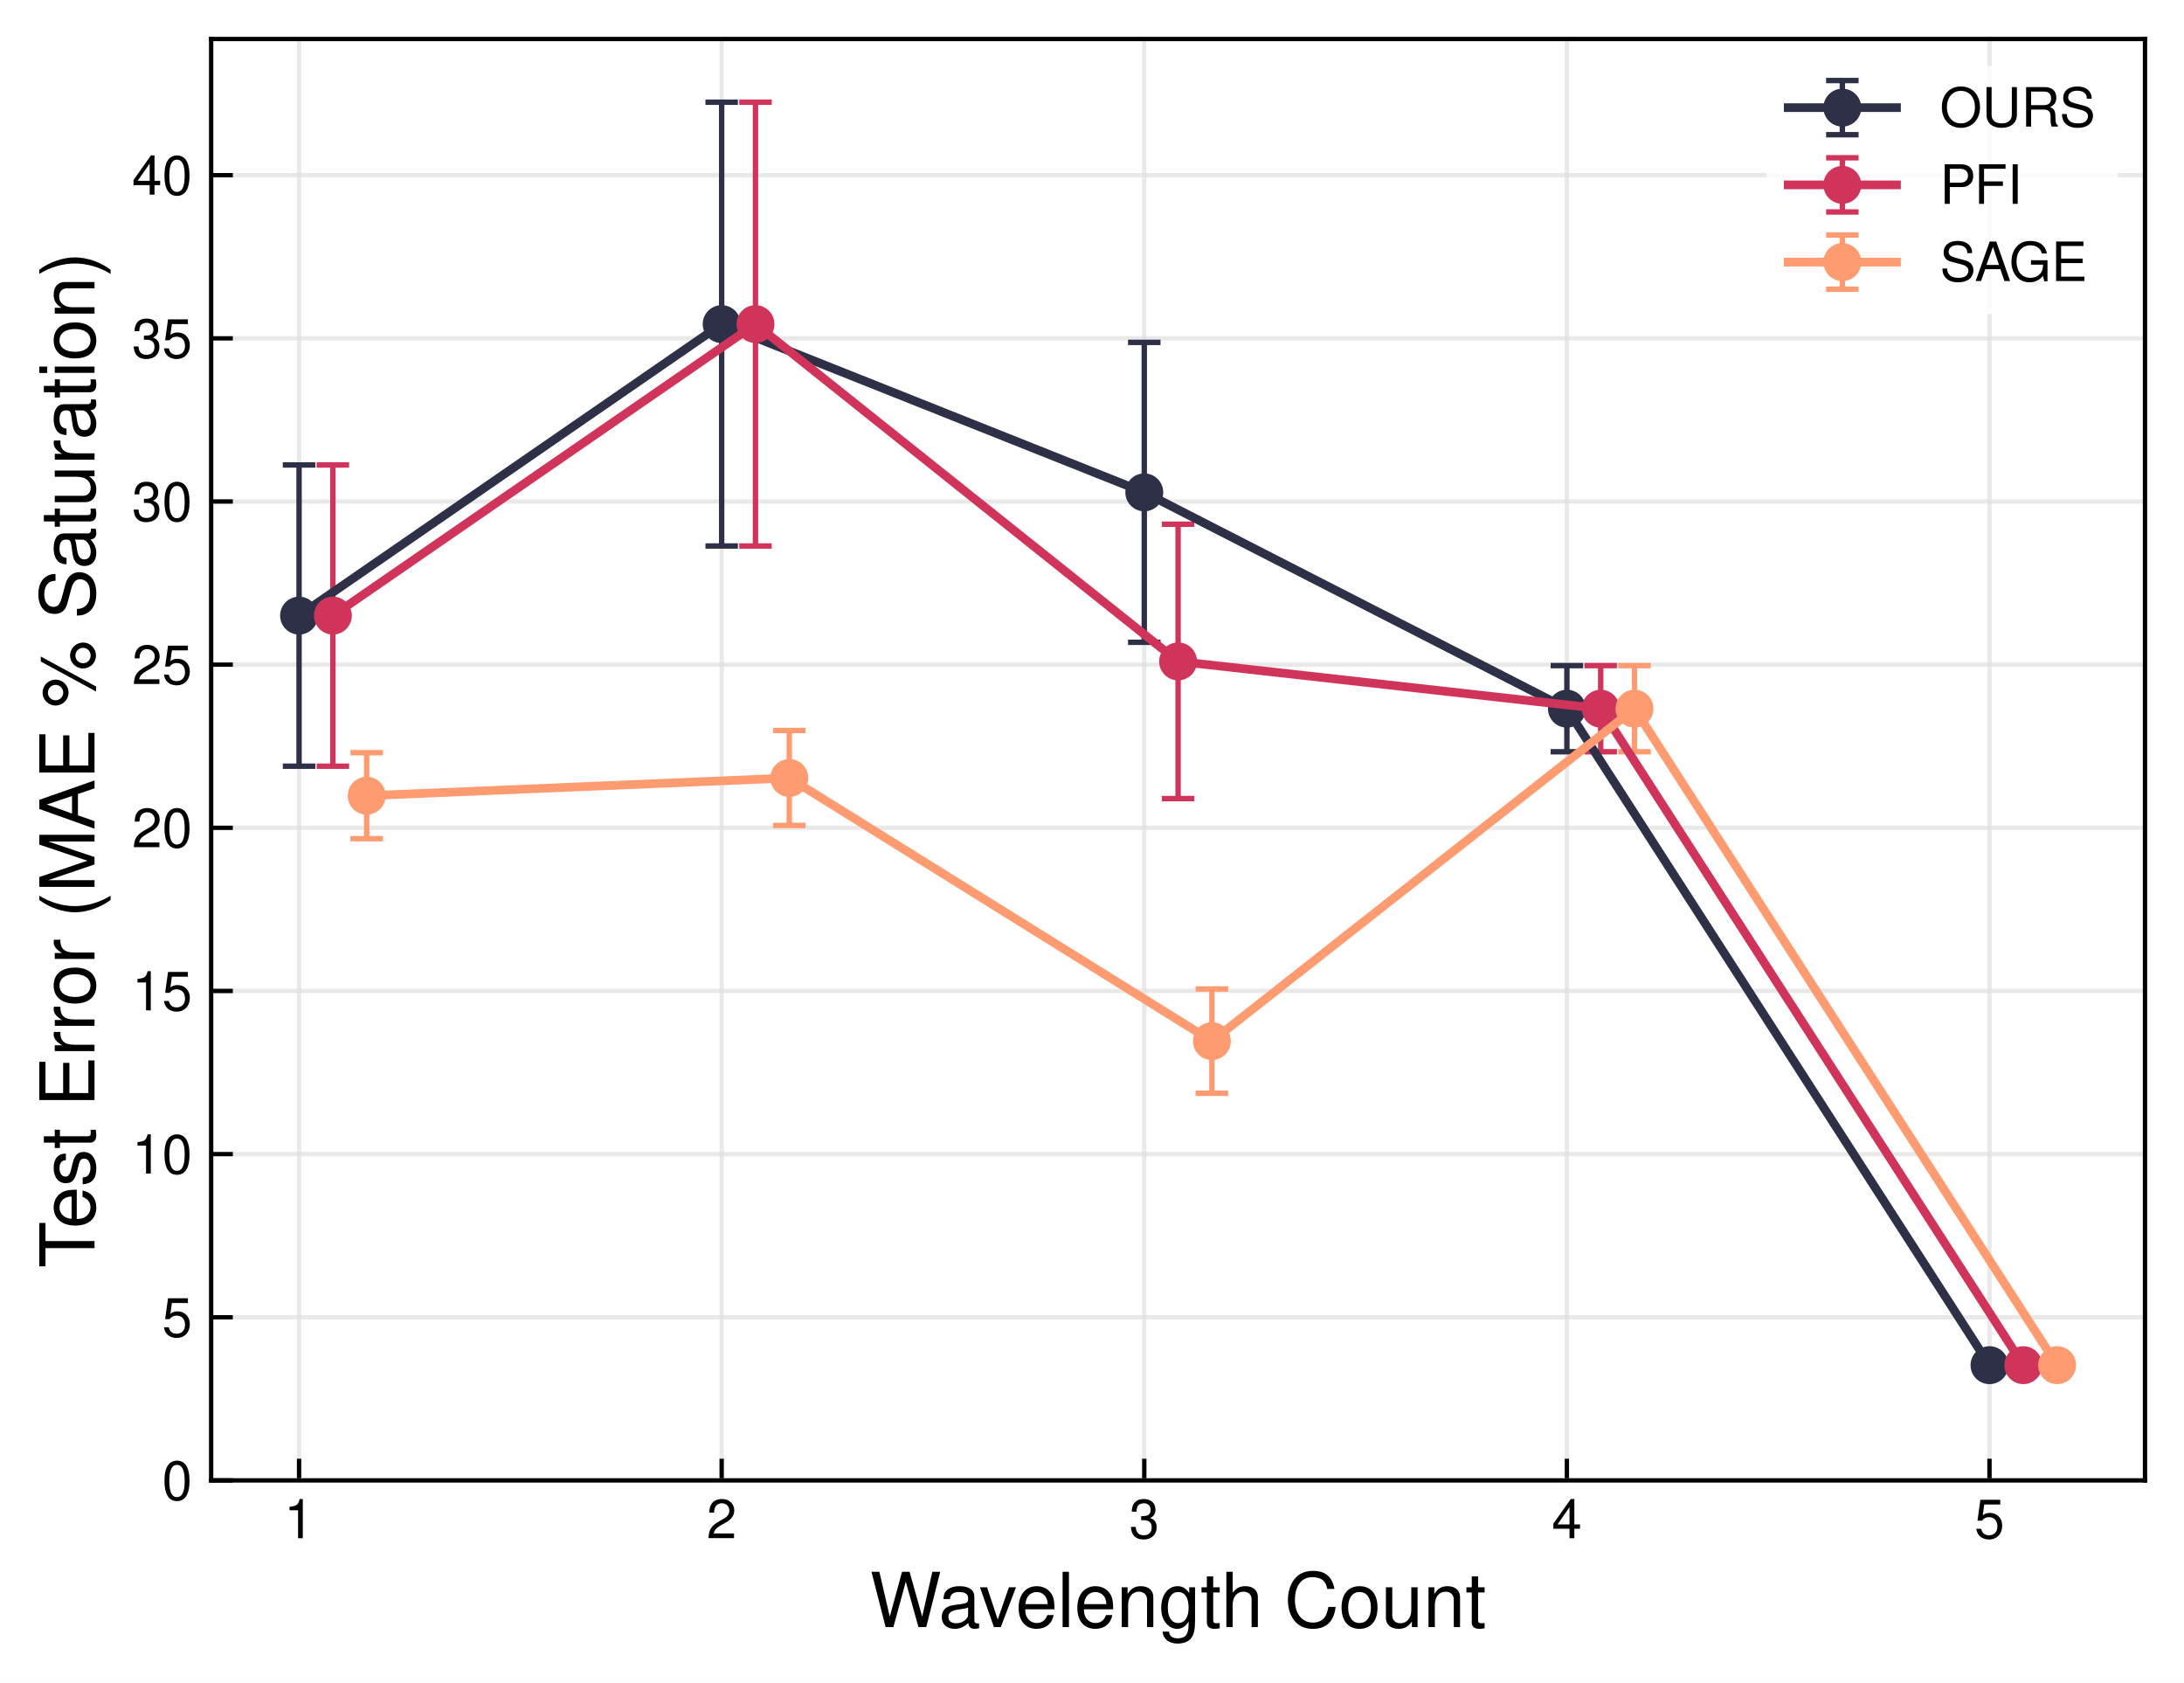
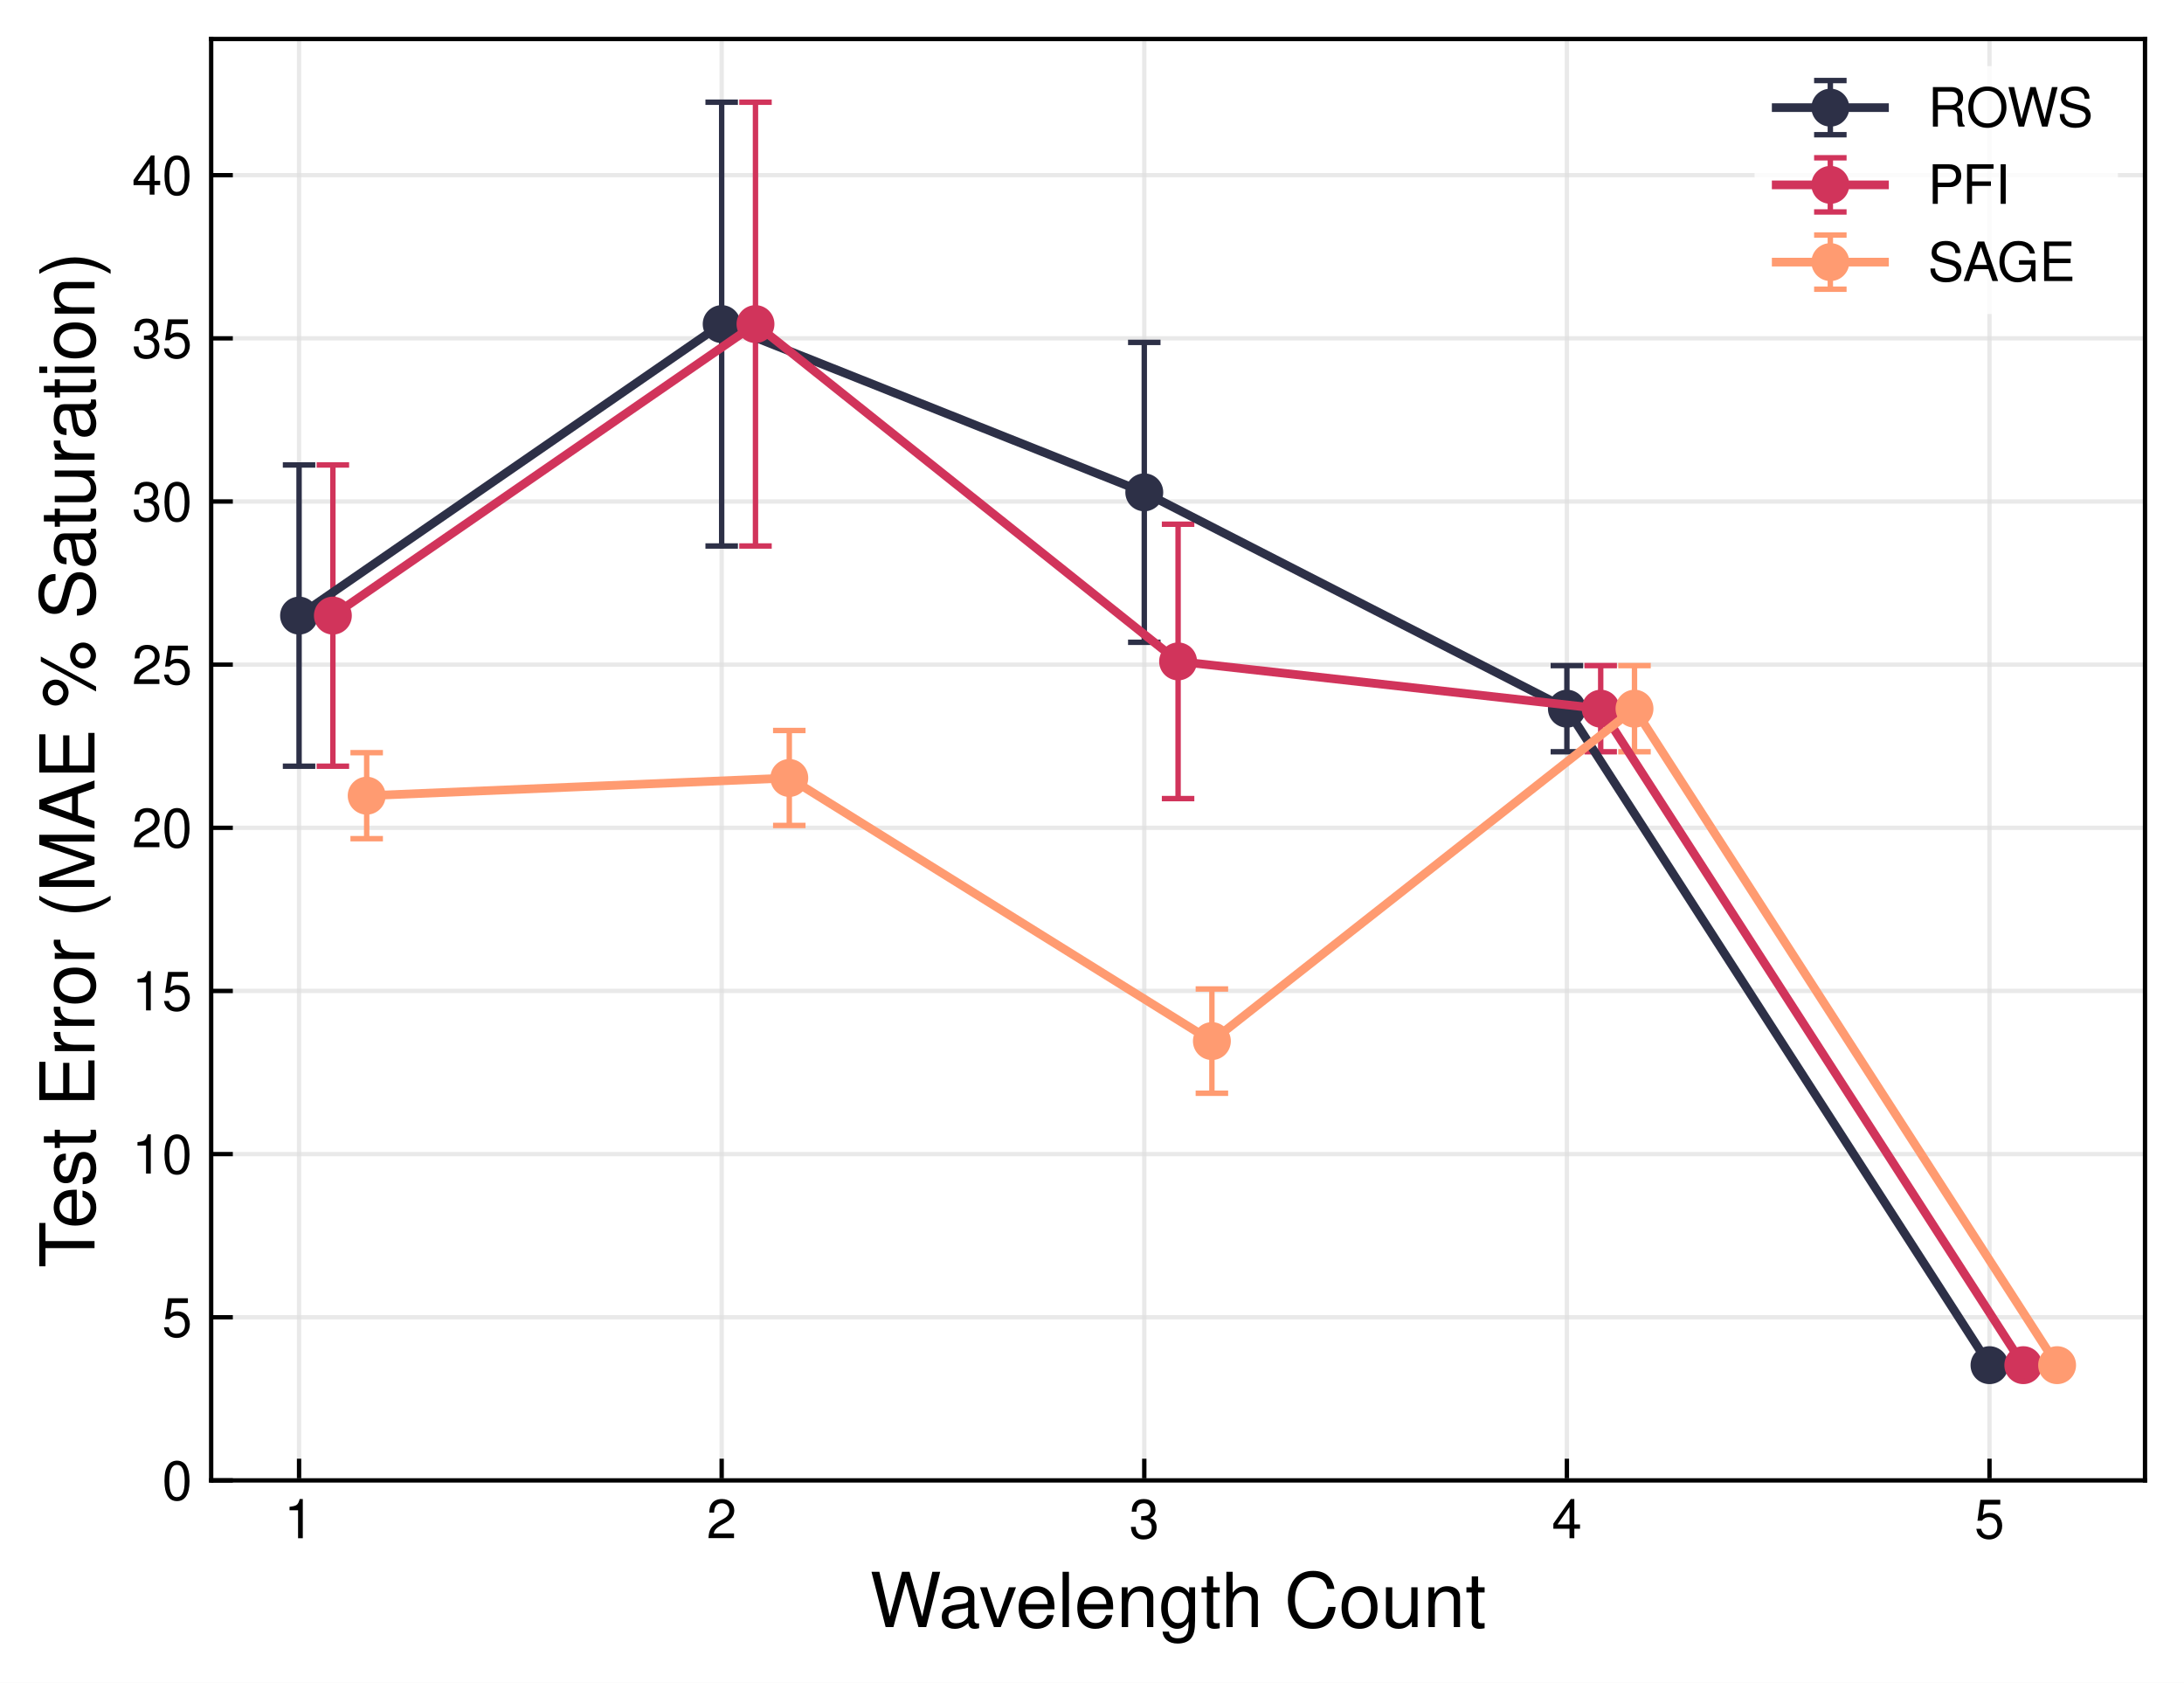
<svg xmlns="http://www.w3.org/2000/svg" xmlns:xlink="http://www.w3.org/1999/xlink" width="403.315pt" height="310.684pt" viewBox="0 0 403.315 310.684" version="1.1">
  <defs>
    <style type="text/css">*{stroke-linejoin: round; stroke-linecap: butt}</style>
  </defs>
  <g id="figure_1">
    <g id="patch_1">
      <path d="M 0 310.684  L 403.315 310.684  L 403.315 0  L 0 0  z " style="fill: #ffffff" />
    </g>
    <g id="axes_1">
      <g id="patch_2">
        <path d="M 38.995 273.312  L 396.115 273.312  L 396.115 7.2  L 38.995 7.2  z " style="fill: #ffffff" />
      </g>
      <g id="matplotlib.axis_1">
        <g id="xtick_1">
          <g id="line2d_1">
-             <path d="M 55.228 273.312  L 55.228 7.2  " clip-path="url(#p651b26b558)" style="fill: none; stroke: #e0e0e0; stroke-opacity: 0.7; stroke-width: 0.8; stroke-linecap: square" />
+             <path d="M 55.228 273.312  L 55.228 7.2  " clip-path="url(#p89550b7e6e)" style="fill: none; stroke: #e0e0e0; stroke-opacity: 0.7; stroke-width: 0.8; stroke-linecap: square" />
          </g>
          <g id="line2d_2">
            <defs>
-               <path id="m78c66b4180" d="M 0 0  L 0 -4  " style="stroke: #000000; stroke-width: 0.8" />
+               <path id="mc11378d637" d="M 0 0  L 0 -4  " style="stroke: #000000; stroke-width: 0.8" />
            </defs>
            <g>
-               <use xlink:href="#m78c66b4180" x="55.228" y="273.312" style="stroke: #000000; stroke-width: 0.8" />
+               <use xlink:href="#mc11378d637" x="55.228" y="273.312" style="stroke: #000000; stroke-width: 0.8" />
            </g>
          </g>
          <g id="text_1">
            <text style="font-size: 10px; font-family: 'Helvetica', 'Arial', sans-serif; text-anchor: middle" x="55.228" y="283.985" transform="rotate(-0 55.22773 283.9854)">1</text>
          </g>
        </g>
        <g id="xtick_2">
          <g id="line2d_3">
-             <path d="M 133.27 273.312  L 133.27 7.2  " clip-path="url(#p651b26b558)" style="fill: none; stroke: #e0e0e0; stroke-opacity: 0.7; stroke-width: 0.8; stroke-linecap: square" />
+             <path d="M 133.27 273.312  L 133.27 7.2  " clip-path="url(#p89550b7e6e)" style="fill: none; stroke: #e0e0e0; stroke-opacity: 0.7; stroke-width: 0.8; stroke-linecap: square" />
          </g>
          <g id="line2d_4">
            <g>
-               <use xlink:href="#m78c66b4180" x="133.27" y="273.312" style="stroke: #000000; stroke-width: 0.8" />
+               <use xlink:href="#mc11378d637" x="133.27" y="273.312" style="stroke: #000000; stroke-width: 0.8" />
            </g>
          </g>
          <g id="text_2">
            <text style="font-size: 10px; font-family: 'Helvetica', 'Arial', sans-serif; text-anchor: middle" x="133.27" y="283.985" transform="rotate(-0 133.2697 283.9854)">2</text>
          </g>
        </g>
        <g id="xtick_3">
          <g id="line2d_5">
-             <path d="M 211.312 273.312  L 211.312 7.2  " clip-path="url(#p651b26b558)" style="fill: none; stroke: #e0e0e0; stroke-opacity: 0.7; stroke-width: 0.8; stroke-linecap: square" />
+             <path d="M 211.312 273.312  L 211.312 7.2  " clip-path="url(#p89550b7e6e)" style="fill: none; stroke: #e0e0e0; stroke-opacity: 0.7; stroke-width: 0.8; stroke-linecap: square" />
          </g>
          <g id="line2d_6">
            <g>
-               <use xlink:href="#m78c66b4180" x="211.312" y="273.312" style="stroke: #000000; stroke-width: 0.8" />
+               <use xlink:href="#mc11378d637" x="211.312" y="273.312" style="stroke: #000000; stroke-width: 0.8" />
            </g>
          </g>
          <g id="text_3">
            <text style="font-size: 10px; font-family: 'Helvetica', 'Arial', sans-serif; text-anchor: middle" x="211.312" y="283.985" transform="rotate(-0 211.3116 283.9854)">3</text>
          </g>
        </g>
        <g id="xtick_4">
          <g id="line2d_7">
-             <path d="M 289.354 273.312  L 289.354 7.2  " clip-path="url(#p651b26b558)" style="fill: none; stroke: #e0e0e0; stroke-opacity: 0.7; stroke-width: 0.8; stroke-linecap: square" />
+             <path d="M 289.354 273.312  L 289.354 7.2  " clip-path="url(#p89550b7e6e)" style="fill: none; stroke: #e0e0e0; stroke-opacity: 0.7; stroke-width: 0.8; stroke-linecap: square" />
          </g>
          <g id="line2d_8">
            <g>
-               <use xlink:href="#m78c66b4180" x="289.354" y="273.312" style="stroke: #000000; stroke-width: 0.8" />
+               <use xlink:href="#mc11378d637" x="289.354" y="273.312" style="stroke: #000000; stroke-width: 0.8" />
            </g>
          </g>
          <g id="text_4">
            <text style="font-size: 10px; font-family: 'Helvetica', 'Arial', sans-serif; text-anchor: middle" x="289.354" y="283.985" transform="rotate(-0 289.3536 283.9854)">4</text>
          </g>
        </g>
        <g id="xtick_5">
          <g id="line2d_9">
-             <path d="M 367.396 273.312  L 367.396 7.2  " clip-path="url(#p651b26b558)" style="fill: none; stroke: #e0e0e0; stroke-opacity: 0.7; stroke-width: 0.8; stroke-linecap: square" />
+             <path d="M 367.396 273.312  L 367.396 7.2  " clip-path="url(#p89550b7e6e)" style="fill: none; stroke: #e0e0e0; stroke-opacity: 0.7; stroke-width: 0.8; stroke-linecap: square" />
          </g>
          <g id="line2d_10">
            <g>
-               <use xlink:href="#m78c66b4180" x="367.396" y="273.312" style="stroke: #000000; stroke-width: 0.8" />
+               <use xlink:href="#mc11378d637" x="367.396" y="273.312" style="stroke: #000000; stroke-width: 0.8" />
            </g>
          </g>
          <g id="text_5">
            <text style="font-size: 10px; font-family: 'Helvetica', 'Arial', sans-serif; text-anchor: middle" x="367.396" y="283.985" transform="rotate(-0 367.3956 283.9854)">5</text>
          </g>
        </g>
        <g id="text_6">
          <text style="font-size: 14px; font-family: 'Helvetica', 'Arial', sans-serif; text-anchor: middle" x="217.555" y="300.386" transform="rotate(-0 217.555 300.3861)">Wavelength Count</text>
        </g>
      </g>
      <g id="matplotlib.axis_2">
        <g id="ytick_1">
          <g id="line2d_11">
-             <path d="M 38.995 273.312  L 396.115 273.312  " clip-path="url(#p651b26b558)" style="fill: none; stroke: #e0e0e0; stroke-opacity: 0.7; stroke-width: 0.8; stroke-linecap: square" />
+             <path d="M 38.995 273.312  L 396.115 273.312  " clip-path="url(#p89550b7e6e)" style="fill: none; stroke: #e0e0e0; stroke-opacity: 0.7; stroke-width: 0.8; stroke-linecap: square" />
          </g>
          <g id="line2d_12">
            <defs>
-               <path id="m7c782d4ffb" d="M 0 0  L 4 0  " style="stroke: #000000; stroke-width: 0.8" />
+               <path id="mc69cb32dac" d="M 0 0  L 4 0  " style="stroke: #000000; stroke-width: 0.8" />
            </defs>
            <g>
-               <use xlink:href="#m7c782d4ffb" x="38.995" y="273.312" style="stroke: #000000; stroke-width: 0.8" />
+               <use xlink:href="#mc69cb32dac" x="38.995" y="273.312" style="stroke: #000000; stroke-width: 0.8" />
            </g>
          </g>
          <g id="text_7">
            <text style="font-size: 10px; font-family: 'Helvetica', 'Arial', sans-serif; text-anchor: end" x="35.495" y="276.899" transform="rotate(-0 35.495 276.8987)">0</text>
          </g>
        </g>
        <g id="ytick_2">
          <g id="line2d_13">
-             <path d="M 38.995 243.191  L 396.115 243.191  " clip-path="url(#p651b26b558)" style="fill: none; stroke: #e0e0e0; stroke-opacity: 0.7; stroke-width: 0.8; stroke-linecap: square" />
+             <path d="M 38.995 243.191  L 396.115 243.191  " clip-path="url(#p89550b7e6e)" style="fill: none; stroke: #e0e0e0; stroke-opacity: 0.7; stroke-width: 0.8; stroke-linecap: square" />
          </g>
          <g id="line2d_14">
            <g>
-               <use xlink:href="#m7c782d4ffb" x="38.995" y="243.191" style="stroke: #000000; stroke-width: 0.8" />
+               <use xlink:href="#mc69cb32dac" x="38.995" y="243.191" style="stroke: #000000; stroke-width: 0.8" />
            </g>
          </g>
          <g id="text_8">
            <text style="font-size: 10px; font-family: 'Helvetica', 'Arial', sans-serif; text-anchor: end" x="35.495" y="246.778" transform="rotate(-0 35.495 246.7776)">5</text>
          </g>
        </g>
        <g id="ytick_3">
          <g id="line2d_15">
-             <path d="M 38.995 213.07  L 396.115 213.07  " clip-path="url(#p651b26b558)" style="fill: none; stroke: #e0e0e0; stroke-opacity: 0.7; stroke-width: 0.8; stroke-linecap: square" />
+             <path d="M 38.995 213.07  L 396.115 213.07  " clip-path="url(#p89550b7e6e)" style="fill: none; stroke: #e0e0e0; stroke-opacity: 0.7; stroke-width: 0.8; stroke-linecap: square" />
          </g>
          <g id="line2d_16">
            <g>
-               <use xlink:href="#m7c782d4ffb" x="38.995" y="213.07" style="stroke: #000000; stroke-width: 0.8" />
+               <use xlink:href="#mc69cb32dac" x="38.995" y="213.07" style="stroke: #000000; stroke-width: 0.8" />
            </g>
          </g>
          <g id="text_9">
            <text style="font-size: 10px; font-family: 'Helvetica', 'Arial', sans-serif; text-anchor: end" x="35.495" y="216.657" transform="rotate(-0 35.495 216.6566)">10</text>
          </g>
        </g>
        <g id="ytick_4">
          <g id="line2d_17">
-             <path d="M 38.995 182.949  L 396.115 182.949  " clip-path="url(#p651b26b558)" style="fill: none; stroke: #e0e0e0; stroke-opacity: 0.7; stroke-width: 0.8; stroke-linecap: square" />
+             <path d="M 38.995 182.949  L 396.115 182.949  " clip-path="url(#p89550b7e6e)" style="fill: none; stroke: #e0e0e0; stroke-opacity: 0.7; stroke-width: 0.8; stroke-linecap: square" />
          </g>
          <g id="line2d_18">
            <g>
-               <use xlink:href="#m7c782d4ffb" x="38.995" y="182.949" style="stroke: #000000; stroke-width: 0.8" />
+               <use xlink:href="#mc69cb32dac" x="38.995" y="182.949" style="stroke: #000000; stroke-width: 0.8" />
            </g>
          </g>
          <g id="text_10">
            <text style="font-size: 10px; font-family: 'Helvetica', 'Arial', sans-serif; text-anchor: end" x="35.495" y="186.535" transform="rotate(-0 35.495 186.5355)">15</text>
          </g>
        </g>
        <g id="ytick_5">
          <g id="line2d_19">
-             <path d="M 38.995 152.828  L 396.115 152.828  " clip-path="url(#p651b26b558)" style="fill: none; stroke: #e0e0e0; stroke-opacity: 0.7; stroke-width: 0.8; stroke-linecap: square" />
+             <path d="M 38.995 152.828  L 396.115 152.828  " clip-path="url(#p89550b7e6e)" style="fill: none; stroke: #e0e0e0; stroke-opacity: 0.7; stroke-width: 0.8; stroke-linecap: square" />
          </g>
          <g id="line2d_20">
            <g>
-               <use xlink:href="#m7c782d4ffb" x="38.995" y="152.828" style="stroke: #000000; stroke-width: 0.8" />
+               <use xlink:href="#mc69cb32dac" x="38.995" y="152.828" style="stroke: #000000; stroke-width: 0.8" />
            </g>
          </g>
          <g id="text_11">
            <text style="font-size: 10px; font-family: 'Helvetica', 'Arial', sans-serif; text-anchor: end" x="35.495" y="156.414" transform="rotate(-0 35.495 156.4144)">20</text>
          </g>
        </g>
        <g id="ytick_6">
          <g id="line2d_21">
-             <path d="M 38.995 122.707  L 396.115 122.707  " clip-path="url(#p651b26b558)" style="fill: none; stroke: #e0e0e0; stroke-opacity: 0.7; stroke-width: 0.8; stroke-linecap: square" />
+             <path d="M 38.995 122.707  L 396.115 122.707  " clip-path="url(#p89550b7e6e)" style="fill: none; stroke: #e0e0e0; stroke-opacity: 0.7; stroke-width: 0.8; stroke-linecap: square" />
          </g>
          <g id="line2d_22">
            <g>
-               <use xlink:href="#m7c782d4ffb" x="38.995" y="122.707" style="stroke: #000000; stroke-width: 0.8" />
+               <use xlink:href="#mc69cb32dac" x="38.995" y="122.707" style="stroke: #000000; stroke-width: 0.8" />
            </g>
          </g>
          <g id="text_12">
            <text style="font-size: 10px; font-family: 'Helvetica', 'Arial', sans-serif; text-anchor: end" x="35.495" y="126.293" transform="rotate(-0 35.495 126.2933)">25</text>
          </g>
        </g>
        <g id="ytick_7">
          <g id="line2d_23">
-             <path d="M 38.995 92.586  L 396.115 92.586  " clip-path="url(#p651b26b558)" style="fill: none; stroke: #e0e0e0; stroke-opacity: 0.7; stroke-width: 0.8; stroke-linecap: square" />
+             <path d="M 38.995 92.586  L 396.115 92.586  " clip-path="url(#p89550b7e6e)" style="fill: none; stroke: #e0e0e0; stroke-opacity: 0.7; stroke-width: 0.8; stroke-linecap: square" />
          </g>
          <g id="line2d_24">
            <g>
-               <use xlink:href="#m7c782d4ffb" x="38.995" y="92.586" style="stroke: #000000; stroke-width: 0.8" />
+               <use xlink:href="#mc69cb32dac" x="38.995" y="92.586" style="stroke: #000000; stroke-width: 0.8" />
            </g>
          </g>
          <g id="text_13">
            <text style="font-size: 10px; font-family: 'Helvetica', 'Arial', sans-serif; text-anchor: end" x="35.495" y="96.172" transform="rotate(-0 35.495 96.17225)">30</text>
          </g>
        </g>
        <g id="ytick_8">
          <g id="line2d_25">
-             <path d="M 38.995 62.464  L 396.115 62.464  " clip-path="url(#p651b26b558)" style="fill: none; stroke: #e0e0e0; stroke-opacity: 0.7; stroke-width: 0.8; stroke-linecap: square" />
+             <path d="M 38.995 62.464  L 396.115 62.464  " clip-path="url(#p89550b7e6e)" style="fill: none; stroke: #e0e0e0; stroke-opacity: 0.7; stroke-width: 0.8; stroke-linecap: square" />
          </g>
          <g id="line2d_26">
            <g>
-               <use xlink:href="#m7c782d4ffb" x="38.995" y="62.464" style="stroke: #000000; stroke-width: 0.8" />
+               <use xlink:href="#mc69cb32dac" x="38.995" y="62.464" style="stroke: #000000; stroke-width: 0.8" />
            </g>
          </g>
          <g id="text_14">
            <text style="font-size: 10px; font-family: 'Helvetica', 'Arial', sans-serif; text-anchor: end" x="35.495" y="66.051" transform="rotate(-0 35.495 66.05117)">35</text>
          </g>
        </g>
        <g id="ytick_9">
          <g id="line2d_27">
-             <path d="M 38.995 32.343  L 396.115 32.343  " clip-path="url(#p651b26b558)" style="fill: none; stroke: #e0e0e0; stroke-opacity: 0.7; stroke-width: 0.8; stroke-linecap: square" />
+             <path d="M 38.995 32.343  L 396.115 32.343  " clip-path="url(#p89550b7e6e)" style="fill: none; stroke: #e0e0e0; stroke-opacity: 0.7; stroke-width: 0.8; stroke-linecap: square" />
          </g>
          <g id="line2d_28">
            <g>
-               <use xlink:href="#m7c782d4ffb" x="38.995" y="32.343" style="stroke: #000000; stroke-width: 0.8" />
+               <use xlink:href="#mc69cb32dac" x="38.995" y="32.343" style="stroke: #000000; stroke-width: 0.8" />
            </g>
          </g>
          <g id="text_15">
            <text style="font-size: 10px; font-family: 'Helvetica', 'Arial', sans-serif; text-anchor: end" x="35.495" y="35.93" transform="rotate(-0 35.495 35.93009)">40</text>
          </g>
        </g>
        <g id="text_16">
          <text style="font-size: 14px; font-family: 'Helvetica', 'Arial', sans-serif; text-anchor: middle" x="17.455" y="140.256" transform="rotate(-90 17.455 140.256)">Test Error (MAE % Saturation)</text>
        </g>
      </g>
      <g id="LineCollection_1">
-         <path d="M 55.228 141.458  L 55.228 85.846  " clip-path="url(#p651b26b558)" style="fill: none; stroke: #2d3047" />
-         <path d="M 133.27 100.801  L 133.27 18.868  " clip-path="url(#p651b26b558)" style="fill: none; stroke: #2d3047" />
-         <path d="M 211.312 118.581  L 211.312 63.212  " clip-path="url(#p651b26b558)" style="fill: none; stroke: #2d3047" />
-         <path d="M 289.354 138.788  L 289.354 122.884  " clip-path="url(#p651b26b558)" style="fill: none; stroke: #2d3047" />
-         <path d="M 367.396 252.231  L 367.396 251.842  " clip-path="url(#p651b26b558)" style="fill: none; stroke: #2d3047" />
+         <path d="M 55.228 141.458  L 55.228 85.846  " clip-path="url(#p89550b7e6e)" style="fill: none; stroke: #2d3047" />
+         <path d="M 133.27 100.801  L 133.27 18.868  " clip-path="url(#p89550b7e6e)" style="fill: none; stroke: #2d3047" />
+         <path d="M 211.312 118.581  L 211.312 63.212  " clip-path="url(#p89550b7e6e)" style="fill: none; stroke: #2d3047" />
+         <path d="M 289.354 138.788  L 289.354 122.884  " clip-path="url(#p89550b7e6e)" style="fill: none; stroke: #2d3047" />
+         <path d="M 367.396 252.231  L 367.396 251.842  " clip-path="url(#p89550b7e6e)" style="fill: none; stroke: #2d3047" />
      </g>
      <g id="line2d_29">
        <defs>
-           <path id="mc0f5e6689e" d="M 3 0  L -3 -0  " style="stroke: #2d3047" />
-         </defs>
-         <g clip-path="url(#p651b26b558)">
-           <use xlink:href="#mc0f5e6689e" x="55.228" y="141.458" style="fill: #2d3047; stroke: #2d3047" />
-           <use xlink:href="#mc0f5e6689e" x="133.27" y="100.801" style="fill: #2d3047; stroke: #2d3047" />
-           <use xlink:href="#mc0f5e6689e" x="211.312" y="118.581" style="fill: #2d3047; stroke: #2d3047" />
-           <use xlink:href="#mc0f5e6689e" x="289.354" y="138.788" style="fill: #2d3047; stroke: #2d3047" />
-           <use xlink:href="#mc0f5e6689e" x="367.396" y="252.231" style="fill: #2d3047; stroke: #2d3047" />
+           <path id="m84c5b46234" d="M 3 0  L -3 -0  " style="stroke: #2d3047" />
+         </defs>
+         <g clip-path="url(#p89550b7e6e)">
+           <use xlink:href="#m84c5b46234" x="55.228" y="141.458" style="fill: #2d3047; stroke: #2d3047" />
+           <use xlink:href="#m84c5b46234" x="133.27" y="100.801" style="fill: #2d3047; stroke: #2d3047" />
+           <use xlink:href="#m84c5b46234" x="211.312" y="118.581" style="fill: #2d3047; stroke: #2d3047" />
+           <use xlink:href="#m84c5b46234" x="289.354" y="138.788" style="fill: #2d3047; stroke: #2d3047" />
+           <use xlink:href="#m84c5b46234" x="367.396" y="252.231" style="fill: #2d3047; stroke: #2d3047" />
        </g>
      </g>
      <g id="line2d_30">
-         <g clip-path="url(#p651b26b558)">
-           <use xlink:href="#mc0f5e6689e" x="55.228" y="85.846" style="fill: #2d3047; stroke: #2d3047" />
-           <use xlink:href="#mc0f5e6689e" x="133.27" y="18.868" style="fill: #2d3047; stroke: #2d3047" />
-           <use xlink:href="#mc0f5e6689e" x="211.312" y="63.212" style="fill: #2d3047; stroke: #2d3047" />
-           <use xlink:href="#mc0f5e6689e" x="289.354" y="122.884" style="fill: #2d3047; stroke: #2d3047" />
-           <use xlink:href="#mc0f5e6689e" x="367.396" y="251.842" style="fill: #2d3047; stroke: #2d3047" />
+         <g clip-path="url(#p89550b7e6e)">
+           <use xlink:href="#m84c5b46234" x="55.228" y="85.846" style="fill: #2d3047; stroke: #2d3047" />
+           <use xlink:href="#m84c5b46234" x="133.27" y="18.868" style="fill: #2d3047; stroke: #2d3047" />
+           <use xlink:href="#m84c5b46234" x="211.312" y="63.212" style="fill: #2d3047; stroke: #2d3047" />
+           <use xlink:href="#m84c5b46234" x="289.354" y="122.884" style="fill: #2d3047; stroke: #2d3047" />
+           <use xlink:href="#m84c5b46234" x="367.396" y="251.842" style="fill: #2d3047; stroke: #2d3047" />
        </g>
      </g>
      <g id="LineCollection_2">
-         <path d="M 61.471 141.458  L 61.471 85.846  " clip-path="url(#p651b26b558)" style="fill: none; stroke: #d1345b" />
-         <path d="M 139.513 100.801  L 139.513 18.868  " clip-path="url(#p651b26b558)" style="fill: none; stroke: #d1345b" />
-         <path d="M 217.555 147.432  L 217.555 96.784  " clip-path="url(#p651b26b558)" style="fill: none; stroke: #d1345b" />
-         <path d="M 295.597 138.788  L 295.597 122.884  " clip-path="url(#p651b26b558)" style="fill: none; stroke: #d1345b" />
-         <path d="M 373.639 252.231  L 373.639 251.842  " clip-path="url(#p651b26b558)" style="fill: none; stroke: #d1345b" />
+         <path d="M 61.471 141.458  L 61.471 85.846  " clip-path="url(#p89550b7e6e)" style="fill: none; stroke: #d1345b" />
+         <path d="M 139.513 100.801  L 139.513 18.868  " clip-path="url(#p89550b7e6e)" style="fill: none; stroke: #d1345b" />
+         <path d="M 217.555 147.432  L 217.555 96.784  " clip-path="url(#p89550b7e6e)" style="fill: none; stroke: #d1345b" />
+         <path d="M 295.597 138.788  L 295.597 122.884  " clip-path="url(#p89550b7e6e)" style="fill: none; stroke: #d1345b" />
+         <path d="M 373.639 252.231  L 373.639 251.842  " clip-path="url(#p89550b7e6e)" style="fill: none; stroke: #d1345b" />
      </g>
      <g id="line2d_31">
        <defs>
-           <path id="meef8d70a16" d="M 3 0  L -3 -0  " style="stroke: #d1345b" />
-         </defs>
-         <g clip-path="url(#p651b26b558)">
-           <use xlink:href="#meef8d70a16" x="61.471" y="141.458" style="fill: #d1345b; stroke: #d1345b" />
-           <use xlink:href="#meef8d70a16" x="139.513" y="100.801" style="fill: #d1345b; stroke: #d1345b" />
-           <use xlink:href="#meef8d70a16" x="217.555" y="147.432" style="fill: #d1345b; stroke: #d1345b" />
-           <use xlink:href="#meef8d70a16" x="295.597" y="138.788" style="fill: #d1345b; stroke: #d1345b" />
-           <use xlink:href="#meef8d70a16" x="373.639" y="252.231" style="fill: #d1345b; stroke: #d1345b" />
+           <path id="m22c03ab1cb" d="M 3 0  L -3 -0  " style="stroke: #d1345b" />
+         </defs>
+         <g clip-path="url(#p89550b7e6e)">
+           <use xlink:href="#m22c03ab1cb" x="61.471" y="141.458" style="fill: #d1345b; stroke: #d1345b" />
+           <use xlink:href="#m22c03ab1cb" x="139.513" y="100.801" style="fill: #d1345b; stroke: #d1345b" />
+           <use xlink:href="#m22c03ab1cb" x="217.555" y="147.432" style="fill: #d1345b; stroke: #d1345b" />
+           <use xlink:href="#m22c03ab1cb" x="295.597" y="138.788" style="fill: #d1345b; stroke: #d1345b" />
+           <use xlink:href="#m22c03ab1cb" x="373.639" y="252.231" style="fill: #d1345b; stroke: #d1345b" />
        </g>
      </g>
      <g id="line2d_32">
-         <g clip-path="url(#p651b26b558)">
-           <use xlink:href="#meef8d70a16" x="61.471" y="85.846" style="fill: #d1345b; stroke: #d1345b" />
-           <use xlink:href="#meef8d70a16" x="139.513" y="18.868" style="fill: #d1345b; stroke: #d1345b" />
-           <use xlink:href="#meef8d70a16" x="217.555" y="96.784" style="fill: #d1345b; stroke: #d1345b" />
-           <use xlink:href="#meef8d70a16" x="295.597" y="122.884" style="fill: #d1345b; stroke: #d1345b" />
-           <use xlink:href="#meef8d70a16" x="373.639" y="251.842" style="fill: #d1345b; stroke: #d1345b" />
+         <g clip-path="url(#p89550b7e6e)">
+           <use xlink:href="#m22c03ab1cb" x="61.471" y="85.846" style="fill: #d1345b; stroke: #d1345b" />
+           <use xlink:href="#m22c03ab1cb" x="139.513" y="18.868" style="fill: #d1345b; stroke: #d1345b" />
+           <use xlink:href="#m22c03ab1cb" x="217.555" y="96.784" style="fill: #d1345b; stroke: #d1345b" />
+           <use xlink:href="#m22c03ab1cb" x="295.597" y="122.884" style="fill: #d1345b; stroke: #d1345b" />
+           <use xlink:href="#m22c03ab1cb" x="373.639" y="251.842" style="fill: #d1345b; stroke: #d1345b" />
        </g>
      </g>
      <g id="LineCollection_3">
-         <path d="M 67.714 154.838  L 67.714 138.964  " clip-path="url(#p651b26b558)" style="fill: none; stroke: #ff9b71" />
-         <path d="M 145.756 152.396  L 145.756 134.864  " clip-path="url(#p651b26b558)" style="fill: none; stroke: #ff9b71" />
-         <path d="M 223.798 201.834  L 223.798 182.579  " clip-path="url(#p651b26b558)" style="fill: none; stroke: #ff9b71" />
-         <path d="M 301.84 138.788  L 301.84 122.884  " clip-path="url(#p651b26b558)" style="fill: none; stroke: #ff9b71" />
-         <path d="M 379.882 252.231  L 379.882 251.842  " clip-path="url(#p651b26b558)" style="fill: none; stroke: #ff9b71" />
+         <path d="M 67.714 154.838  L 67.714 138.964  " clip-path="url(#p89550b7e6e)" style="fill: none; stroke: #ff9b71" />
+         <path d="M 145.756 152.396  L 145.756 134.864  " clip-path="url(#p89550b7e6e)" style="fill: none; stroke: #ff9b71" />
+         <path d="M 223.798 201.834  L 223.798 182.579  " clip-path="url(#p89550b7e6e)" style="fill: none; stroke: #ff9b71" />
+         <path d="M 301.84 138.788  L 301.84 122.884  " clip-path="url(#p89550b7e6e)" style="fill: none; stroke: #ff9b71" />
+         <path d="M 379.882 252.231  L 379.882 251.842  " clip-path="url(#p89550b7e6e)" style="fill: none; stroke: #ff9b71" />
      </g>
      <g id="line2d_33">
        <defs>
-           <path id="m8a7db55119" d="M 3 0  L -3 -0  " style="stroke: #ff9b71" />
-         </defs>
-         <g clip-path="url(#p651b26b558)">
-           <use xlink:href="#m8a7db55119" x="67.714" y="154.838" style="fill: #ff9b71; stroke: #ff9b71" />
-           <use xlink:href="#m8a7db55119" x="145.756" y="152.396" style="fill: #ff9b71; stroke: #ff9b71" />
-           <use xlink:href="#m8a7db55119" x="223.798" y="201.834" style="fill: #ff9b71; stroke: #ff9b71" />
-           <use xlink:href="#m8a7db55119" x="301.84" y="138.788" style="fill: #ff9b71; stroke: #ff9b71" />
-           <use xlink:href="#m8a7db55119" x="379.882" y="252.231" style="fill: #ff9b71; stroke: #ff9b71" />
+           <path id="m5ea4d68627" d="M 3 0  L -3 -0  " style="stroke: #ff9b71" />
+         </defs>
+         <g clip-path="url(#p89550b7e6e)">
+           <use xlink:href="#m5ea4d68627" x="67.714" y="154.838" style="fill: #ff9b71; stroke: #ff9b71" />
+           <use xlink:href="#m5ea4d68627" x="145.756" y="152.396" style="fill: #ff9b71; stroke: #ff9b71" />
+           <use xlink:href="#m5ea4d68627" x="223.798" y="201.834" style="fill: #ff9b71; stroke: #ff9b71" />
+           <use xlink:href="#m5ea4d68627" x="301.84" y="138.788" style="fill: #ff9b71; stroke: #ff9b71" />
+           <use xlink:href="#m5ea4d68627" x="379.882" y="252.231" style="fill: #ff9b71; stroke: #ff9b71" />
        </g>
      </g>
      <g id="line2d_34">
-         <g clip-path="url(#p651b26b558)">
-           <use xlink:href="#m8a7db55119" x="67.714" y="138.964" style="fill: #ff9b71; stroke: #ff9b71" />
-           <use xlink:href="#m8a7db55119" x="145.756" y="134.864" style="fill: #ff9b71; stroke: #ff9b71" />
-           <use xlink:href="#m8a7db55119" x="223.798" y="182.579" style="fill: #ff9b71; stroke: #ff9b71" />
-           <use xlink:href="#m8a7db55119" x="301.84" y="122.884" style="fill: #ff9b71; stroke: #ff9b71" />
-           <use xlink:href="#m8a7db55119" x="379.882" y="251.842" style="fill: #ff9b71; stroke: #ff9b71" />
+         <g clip-path="url(#p89550b7e6e)">
+           <use xlink:href="#m5ea4d68627" x="67.714" y="138.964" style="fill: #ff9b71; stroke: #ff9b71" />
+           <use xlink:href="#m5ea4d68627" x="145.756" y="134.864" style="fill: #ff9b71; stroke: #ff9b71" />
+           <use xlink:href="#m5ea4d68627" x="223.798" y="182.579" style="fill: #ff9b71; stroke: #ff9b71" />
+           <use xlink:href="#m5ea4d68627" x="301.84" y="122.884" style="fill: #ff9b71; stroke: #ff9b71" />
+           <use xlink:href="#m5ea4d68627" x="379.882" y="251.842" style="fill: #ff9b71; stroke: #ff9b71" />
        </g>
      </g>
      <g id="line2d_35">
-         <path d="M 55.228 113.652  L 133.27 59.835  L 211.312 90.897  L 289.354 130.836  L 367.396 252.036  " clip-path="url(#p651b26b558)" style="fill: none; stroke: #2d3047; stroke-width: 1.6; stroke-linecap: square" />
-         <defs>
-           <path id="m8475fe4b7a" d="M 0 3  C 0.796 3 1.559 2.684 2.121 2.121  C 2.684 1.559 3 0.796 3 0  C 3 -0.796 2.684 -1.559 2.121 -2.121  C 1.559 -2.684 0.796 -3 0 -3  C -0.796 -3 -1.559 -2.684 -2.121 -2.121  C -2.684 -1.559 -3 -0.796 -3 0  C -3 0.796 -2.684 1.559 -2.121 2.121  C -1.559 2.684 -0.796 3 0 3  z " style="stroke: #2d3047" />
-         </defs>
-         <g clip-path="url(#p651b26b558)">
-           <use xlink:href="#m8475fe4b7a" x="55.228" y="113.652" style="fill: #2d3047; stroke: #2d3047" />
-           <use xlink:href="#m8475fe4b7a" x="133.27" y="59.835" style="fill: #2d3047; stroke: #2d3047" />
-           <use xlink:href="#m8475fe4b7a" x="211.312" y="90.897" style="fill: #2d3047; stroke: #2d3047" />
-           <use xlink:href="#m8475fe4b7a" x="289.354" y="130.836" style="fill: #2d3047; stroke: #2d3047" />
-           <use xlink:href="#m8475fe4b7a" x="367.396" y="252.036" style="fill: #2d3047; stroke: #2d3047" />
+         <path d="M 55.228 113.652  L 133.27 59.835  L 211.312 90.897  L 289.354 130.836  L 367.396 252.036  " clip-path="url(#p89550b7e6e)" style="fill: none; stroke: #2d3047; stroke-width: 1.6; stroke-linecap: square" />
+         <defs>
+           <path id="m5174d85a2c" d="M 0 3  C 0.796 3 1.559 2.684 2.121 2.121  C 2.684 1.559 3 0.796 3 0  C 3 -0.796 2.684 -1.559 2.121 -2.121  C 1.559 -2.684 0.796 -3 0 -3  C -0.796 -3 -1.559 -2.684 -2.121 -2.121  C -2.684 -1.559 -3 -0.796 -3 0  C -3 0.796 -2.684 1.559 -2.121 2.121  C -1.559 2.684 -0.796 3 0 3  z " style="stroke: #2d3047" />
+         </defs>
+         <g clip-path="url(#p89550b7e6e)">
+           <use xlink:href="#m5174d85a2c" x="55.228" y="113.652" style="fill: #2d3047; stroke: #2d3047" />
+           <use xlink:href="#m5174d85a2c" x="133.27" y="59.835" style="fill: #2d3047; stroke: #2d3047" />
+           <use xlink:href="#m5174d85a2c" x="211.312" y="90.897" style="fill: #2d3047; stroke: #2d3047" />
+           <use xlink:href="#m5174d85a2c" x="289.354" y="130.836" style="fill: #2d3047; stroke: #2d3047" />
+           <use xlink:href="#m5174d85a2c" x="367.396" y="252.036" style="fill: #2d3047; stroke: #2d3047" />
        </g>
      </g>
      <g id="line2d_36">
-         <path d="M 61.471 113.652  L 139.513 59.835  L 217.555 122.108  L 295.597 130.836  L 373.639 252.036  " clip-path="url(#p651b26b558)" style="fill: none; stroke: #d1345b; stroke-width: 1.6; stroke-linecap: square" />
-         <defs>
-           <path id="mc612d2b9c8" d="M 0 3  C 0.796 3 1.559 2.684 2.121 2.121  C 2.684 1.559 3 0.796 3 0  C 3 -0.796 2.684 -1.559 2.121 -2.121  C 1.559 -2.684 0.796 -3 0 -3  C -0.796 -3 -1.559 -2.684 -2.121 -2.121  C -2.684 -1.559 -3 -0.796 -3 0  C -3 0.796 -2.684 1.559 -2.121 2.121  C -1.559 2.684 -0.796 3 0 3  z " style="stroke: #d1345b" />
-         </defs>
-         <g clip-path="url(#p651b26b558)">
-           <use xlink:href="#mc612d2b9c8" x="61.471" y="113.652" style="fill: #d1345b; stroke: #d1345b" />
-           <use xlink:href="#mc612d2b9c8" x="139.513" y="59.835" style="fill: #d1345b; stroke: #d1345b" />
-           <use xlink:href="#mc612d2b9c8" x="217.555" y="122.108" style="fill: #d1345b; stroke: #d1345b" />
-           <use xlink:href="#mc612d2b9c8" x="295.597" y="130.836" style="fill: #d1345b; stroke: #d1345b" />
-           <use xlink:href="#mc612d2b9c8" x="373.639" y="252.036" style="fill: #d1345b; stroke: #d1345b" />
+         <path d="M 61.471 113.652  L 139.513 59.835  L 217.555 122.108  L 295.597 130.836  L 373.639 252.036  " clip-path="url(#p89550b7e6e)" style="fill: none; stroke: #d1345b; stroke-width: 1.6; stroke-linecap: square" />
+         <defs>
+           <path id="mb52cf1fe19" d="M 0 3  C 0.796 3 1.559 2.684 2.121 2.121  C 2.684 1.559 3 0.796 3 0  C 3 -0.796 2.684 -1.559 2.121 -2.121  C 1.559 -2.684 0.796 -3 0 -3  C -0.796 -3 -1.559 -2.684 -2.121 -2.121  C -2.684 -1.559 -3 -0.796 -3 0  C -3 0.796 -2.684 1.559 -2.121 2.121  C -1.559 2.684 -0.796 3 0 3  z " style="stroke: #d1345b" />
+         </defs>
+         <g clip-path="url(#p89550b7e6e)">
+           <use xlink:href="#mb52cf1fe19" x="61.471" y="113.652" style="fill: #d1345b; stroke: #d1345b" />
+           <use xlink:href="#mb52cf1fe19" x="139.513" y="59.835" style="fill: #d1345b; stroke: #d1345b" />
+           <use xlink:href="#mb52cf1fe19" x="217.555" y="122.108" style="fill: #d1345b; stroke: #d1345b" />
+           <use xlink:href="#mb52cf1fe19" x="295.597" y="130.836" style="fill: #d1345b; stroke: #d1345b" />
+           <use xlink:href="#mb52cf1fe19" x="373.639" y="252.036" style="fill: #d1345b; stroke: #d1345b" />
        </g>
      </g>
      <g id="line2d_37">
-         <path d="M 67.714 146.901  L 145.756 143.63  L 223.798 192.206  L 301.84 130.836  L 379.882 252.036  " clip-path="url(#p651b26b558)" style="fill: none; stroke: #ff9b71; stroke-width: 1.6; stroke-linecap: square" />
-         <defs>
-           <path id="md4e38c494e" d="M 0 3  C 0.796 3 1.559 2.684 2.121 2.121  C 2.684 1.559 3 0.796 3 0  C 3 -0.796 2.684 -1.559 2.121 -2.121  C 1.559 -2.684 0.796 -3 0 -3  C -0.796 -3 -1.559 -2.684 -2.121 -2.121  C -2.684 -1.559 -3 -0.796 -3 0  C -3 0.796 -2.684 1.559 -2.121 2.121  C -1.559 2.684 -0.796 3 0 3  z " style="stroke: #ff9b71" />
-         </defs>
-         <g clip-path="url(#p651b26b558)">
-           <use xlink:href="#md4e38c494e" x="67.714" y="146.901" style="fill: #ff9b71; stroke: #ff9b71" />
-           <use xlink:href="#md4e38c494e" x="145.756" y="143.63" style="fill: #ff9b71; stroke: #ff9b71" />
-           <use xlink:href="#md4e38c494e" x="223.798" y="192.206" style="fill: #ff9b71; stroke: #ff9b71" />
-           <use xlink:href="#md4e38c494e" x="301.84" y="130.836" style="fill: #ff9b71; stroke: #ff9b71" />
-           <use xlink:href="#md4e38c494e" x="379.882" y="252.036" style="fill: #ff9b71; stroke: #ff9b71" />
+         <path d="M 67.714 146.901  L 145.756 143.63  L 223.798 192.206  L 301.84 130.836  L 379.882 252.036  " clip-path="url(#p89550b7e6e)" style="fill: none; stroke: #ff9b71; stroke-width: 1.6; stroke-linecap: square" />
+         <defs>
+           <path id="m34dfe49e92" d="M 0 3  C 0.796 3 1.559 2.684 2.121 2.121  C 2.684 1.559 3 0.796 3 0  C 3 -0.796 2.684 -1.559 2.121 -2.121  C 1.559 -2.684 0.796 -3 0 -3  C -0.796 -3 -1.559 -2.684 -2.121 -2.121  C -2.684 -1.559 -3 -0.796 -3 0  C -3 0.796 -2.684 1.559 -2.121 2.121  C -1.559 2.684 -0.796 3 0 3  z " style="stroke: #ff9b71" />
+         </defs>
+         <g clip-path="url(#p89550b7e6e)">
+           <use xlink:href="#m34dfe49e92" x="67.714" y="146.901" style="fill: #ff9b71; stroke: #ff9b71" />
+           <use xlink:href="#m34dfe49e92" x="145.756" y="143.63" style="fill: #ff9b71; stroke: #ff9b71" />
+           <use xlink:href="#m34dfe49e92" x="223.798" y="192.206" style="fill: #ff9b71; stroke: #ff9b71" />
+           <use xlink:href="#m34dfe49e92" x="301.84" y="130.836" style="fill: #ff9b71; stroke: #ff9b71" />
+           <use xlink:href="#m34dfe49e92" x="379.882" y="252.036" style="fill: #ff9b71; stroke: #ff9b71" />
        </g>
      </g>
      <g id="patch_3">
        <path d="M 38.995 273.312  L 38.995 7.2  " style="fill: none; stroke: #000000; stroke-width: 0.8; stroke-linejoin: miter; stroke-linecap: square" />
      </g>
      <g id="patch_4">
        <path d="M 396.115 273.312  L 396.115 7.2  " style="fill: none; stroke: #000000; stroke-width: 0.8; stroke-linejoin: miter; stroke-linecap: square" />
      </g>
      <g id="patch_5">
        <path d="M 38.995 273.312  L 396.115 273.312  " style="fill: none; stroke: #000000; stroke-width: 0.8; stroke-linejoin: miter; stroke-linecap: square" />
      </g>
      <g id="patch_6">
        <path d="M 38.995 7.2  L 396.115 7.2  " style="fill: none; stroke: #000000; stroke-width: 0.8; stroke-linejoin: miter; stroke-linecap: square" />
      </g>
      <g id="legend_1">
        <g id="patch_7">
-           <path d="M 328.223 57.973  L 389.115 57.973  Q 391.115 57.973 391.115 55.973  L 391.115 14.2  Q 391.115 12.2 389.115 12.2  L 328.223 12.2  Q 326.223 12.2 326.223 14.2  L 326.223 55.973  Q 326.223 57.973 328.223 57.973  z " style="fill: #ffffff; opacity: 0.8" />
+           <path d="M 326.006 57.973  L 389.115 57.973  Q 391.115 57.973 391.115 55.973  L 391.115 14.2  Q 391.115 12.2 389.115 12.2  L 326.006 12.2  Q 324.006 12.2 324.006 14.2  L 324.006 55.973  Q 324.006 57.973 326.006 57.973  z " style="fill: #ffffff; opacity: 0.8" />
        </g>
        <g id="LineCollection_4">
-           <path d="M 340.223 24.873  L 340.223 14.873  " style="fill: none; stroke: #2d3047" />
+           <path d="M 338.006 24.873  L 338.006 14.873  " style="fill: none; stroke: #2d3047" />
        </g>
        <g id="line2d_38">
          <g>
-             <use xlink:href="#mc0f5e6689e" x="340.223" y="24.873" style="fill: #2d3047; stroke: #2d3047" />
+             <use xlink:href="#m84c5b46234" x="338.006" y="24.873" style="fill: #2d3047; stroke: #2d3047" />
          </g>
        </g>
        <g id="line2d_39">
          <g>
-             <use xlink:href="#mc0f5e6689e" x="340.223" y="14.873" style="fill: #2d3047; stroke: #2d3047" />
+             <use xlink:href="#m84c5b46234" x="338.006" y="14.873" style="fill: #2d3047; stroke: #2d3047" />
          </g>
        </g>
        <g id="line2d_40">
-           <path d="M 330.223 19.873  L 350.223 19.873  " style="fill: none; stroke: #2d3047; stroke-width: 1.6; stroke-linecap: square" />
+           <path d="M 328.006 19.873  L 348.006 19.873  " style="fill: none; stroke: #2d3047; stroke-width: 1.6; stroke-linecap: square" />
        </g>
        <g id="line2d_41">
          <g>
-             <use xlink:href="#m8475fe4b7a" x="340.223" y="19.873" style="fill: #2d3047; stroke: #2d3047" />
+             <use xlink:href="#m5174d85a2c" x="338.006" y="19.873" style="fill: #2d3047; stroke: #2d3047" />
          </g>
        </g>
        <g id="text_17">
-           <text style="font-size: 10px; font-family: 'Helvetica', 'Arial', sans-serif; text-anchor: start" x="358.223" y="23.373" transform="rotate(-0 358.2228 23.37344)">OURS</text>
+           <text style="font-size: 10px; font-family: 'Helvetica', 'Arial', sans-serif; text-anchor: start" x="356.006" y="23.373" transform="rotate(-0 356.0056 23.37344)">ROWS</text>
        </g>
        <g id="LineCollection_5">
-           <path d="M 340.223 39.131  L 340.223 29.131  " style="fill: none; stroke: #d1345b" />
+           <path d="M 338.006 39.131  L 338.006 29.131  " style="fill: none; stroke: #d1345b" />
        </g>
        <g id="line2d_42">
          <g>
-             <use xlink:href="#meef8d70a16" x="340.223" y="39.131" style="fill: #d1345b; stroke: #d1345b" />
+             <use xlink:href="#m22c03ab1cb" x="338.006" y="39.131" style="fill: #d1345b; stroke: #d1345b" />
          </g>
        </g>
        <g id="line2d_43">
          <g>
-             <use xlink:href="#meef8d70a16" x="340.223" y="29.131" style="fill: #d1345b; stroke: #d1345b" />
+             <use xlink:href="#m22c03ab1cb" x="338.006" y="29.131" style="fill: #d1345b; stroke: #d1345b" />
          </g>
        </g>
        <g id="line2d_44">
-           <path d="M 330.223 34.131  L 350.223 34.131  " style="fill: none; stroke: #d1345b; stroke-width: 1.6; stroke-linecap: square" />
+           <path d="M 328.006 34.131  L 348.006 34.131  " style="fill: none; stroke: #d1345b; stroke-width: 1.6; stroke-linecap: square" />
        </g>
        <g id="line2d_45">
          <g>
-             <use xlink:href="#mc612d2b9c8" x="340.223" y="34.131" style="fill: #d1345b; stroke: #d1345b" />
+             <use xlink:href="#mb52cf1fe19" x="338.006" y="34.131" style="fill: #d1345b; stroke: #d1345b" />
          </g>
        </g>
        <g id="text_18">
-           <text style="font-size: 10px; font-family: 'Helvetica', 'Arial', sans-serif; text-anchor: start" x="358.223" y="37.631" transform="rotate(-0 358.2228 37.63125)">PFI</text>
+           <text style="font-size: 10px; font-family: 'Helvetica', 'Arial', sans-serif; text-anchor: start" x="356.006" y="37.631" transform="rotate(-0 356.0056 37.63125)">PFI</text>
        </g>
        <g id="LineCollection_6">
-           <path d="M 340.223 53.389  L 340.223 43.389  " style="fill: none; stroke: #ff9b71" />
+           <path d="M 338.006 53.389  L 338.006 43.389  " style="fill: none; stroke: #ff9b71" />
        </g>
        <g id="line2d_46">
          <g>
-             <use xlink:href="#m8a7db55119" x="340.223" y="53.389" style="fill: #ff9b71; stroke: #ff9b71" />
+             <use xlink:href="#m5ea4d68627" x="338.006" y="53.389" style="fill: #ff9b71; stroke: #ff9b71" />
          </g>
        </g>
        <g id="line2d_47">
          <g>
-             <use xlink:href="#m8a7db55119" x="340.223" y="43.389" style="fill: #ff9b71; stroke: #ff9b71" />
+             <use xlink:href="#m5ea4d68627" x="338.006" y="43.389" style="fill: #ff9b71; stroke: #ff9b71" />
          </g>
        </g>
        <g id="line2d_48">
-           <path d="M 330.223 48.389  L 350.223 48.389  " style="fill: none; stroke: #ff9b71; stroke-width: 1.6; stroke-linecap: square" />
+           <path d="M 328.006 48.389  L 348.006 48.389  " style="fill: none; stroke: #ff9b71; stroke-width: 1.6; stroke-linecap: square" />
        </g>
        <g id="line2d_49">
          <g>
-             <use xlink:href="#md4e38c494e" x="340.223" y="48.389" style="fill: #ff9b71; stroke: #ff9b71" />
+             <use xlink:href="#m34dfe49e92" x="338.006" y="48.389" style="fill: #ff9b71; stroke: #ff9b71" />
          </g>
        </g>
        <g id="text_19">
-           <text style="font-size: 10px; font-family: 'Helvetica', 'Arial', sans-serif; text-anchor: start" x="358.223" y="51.889" transform="rotate(-0 358.2228 51.88906)">SAGE</text>
+           <text style="font-size: 10px; font-family: 'Helvetica', 'Arial', sans-serif; text-anchor: start" x="356.006" y="51.889" transform="rotate(-0 356.0056 51.88906)">SAGE</text>
        </g>
      </g>
    </g>
  </g>
  <defs>
-     <clipPath id="p651b26b558">
+     <clipPath id="p89550b7e6e">
      <rect x="38.995" y="7.2" width="357.12" height="266.112" />
    </clipPath>
  </defs>
</svg>
